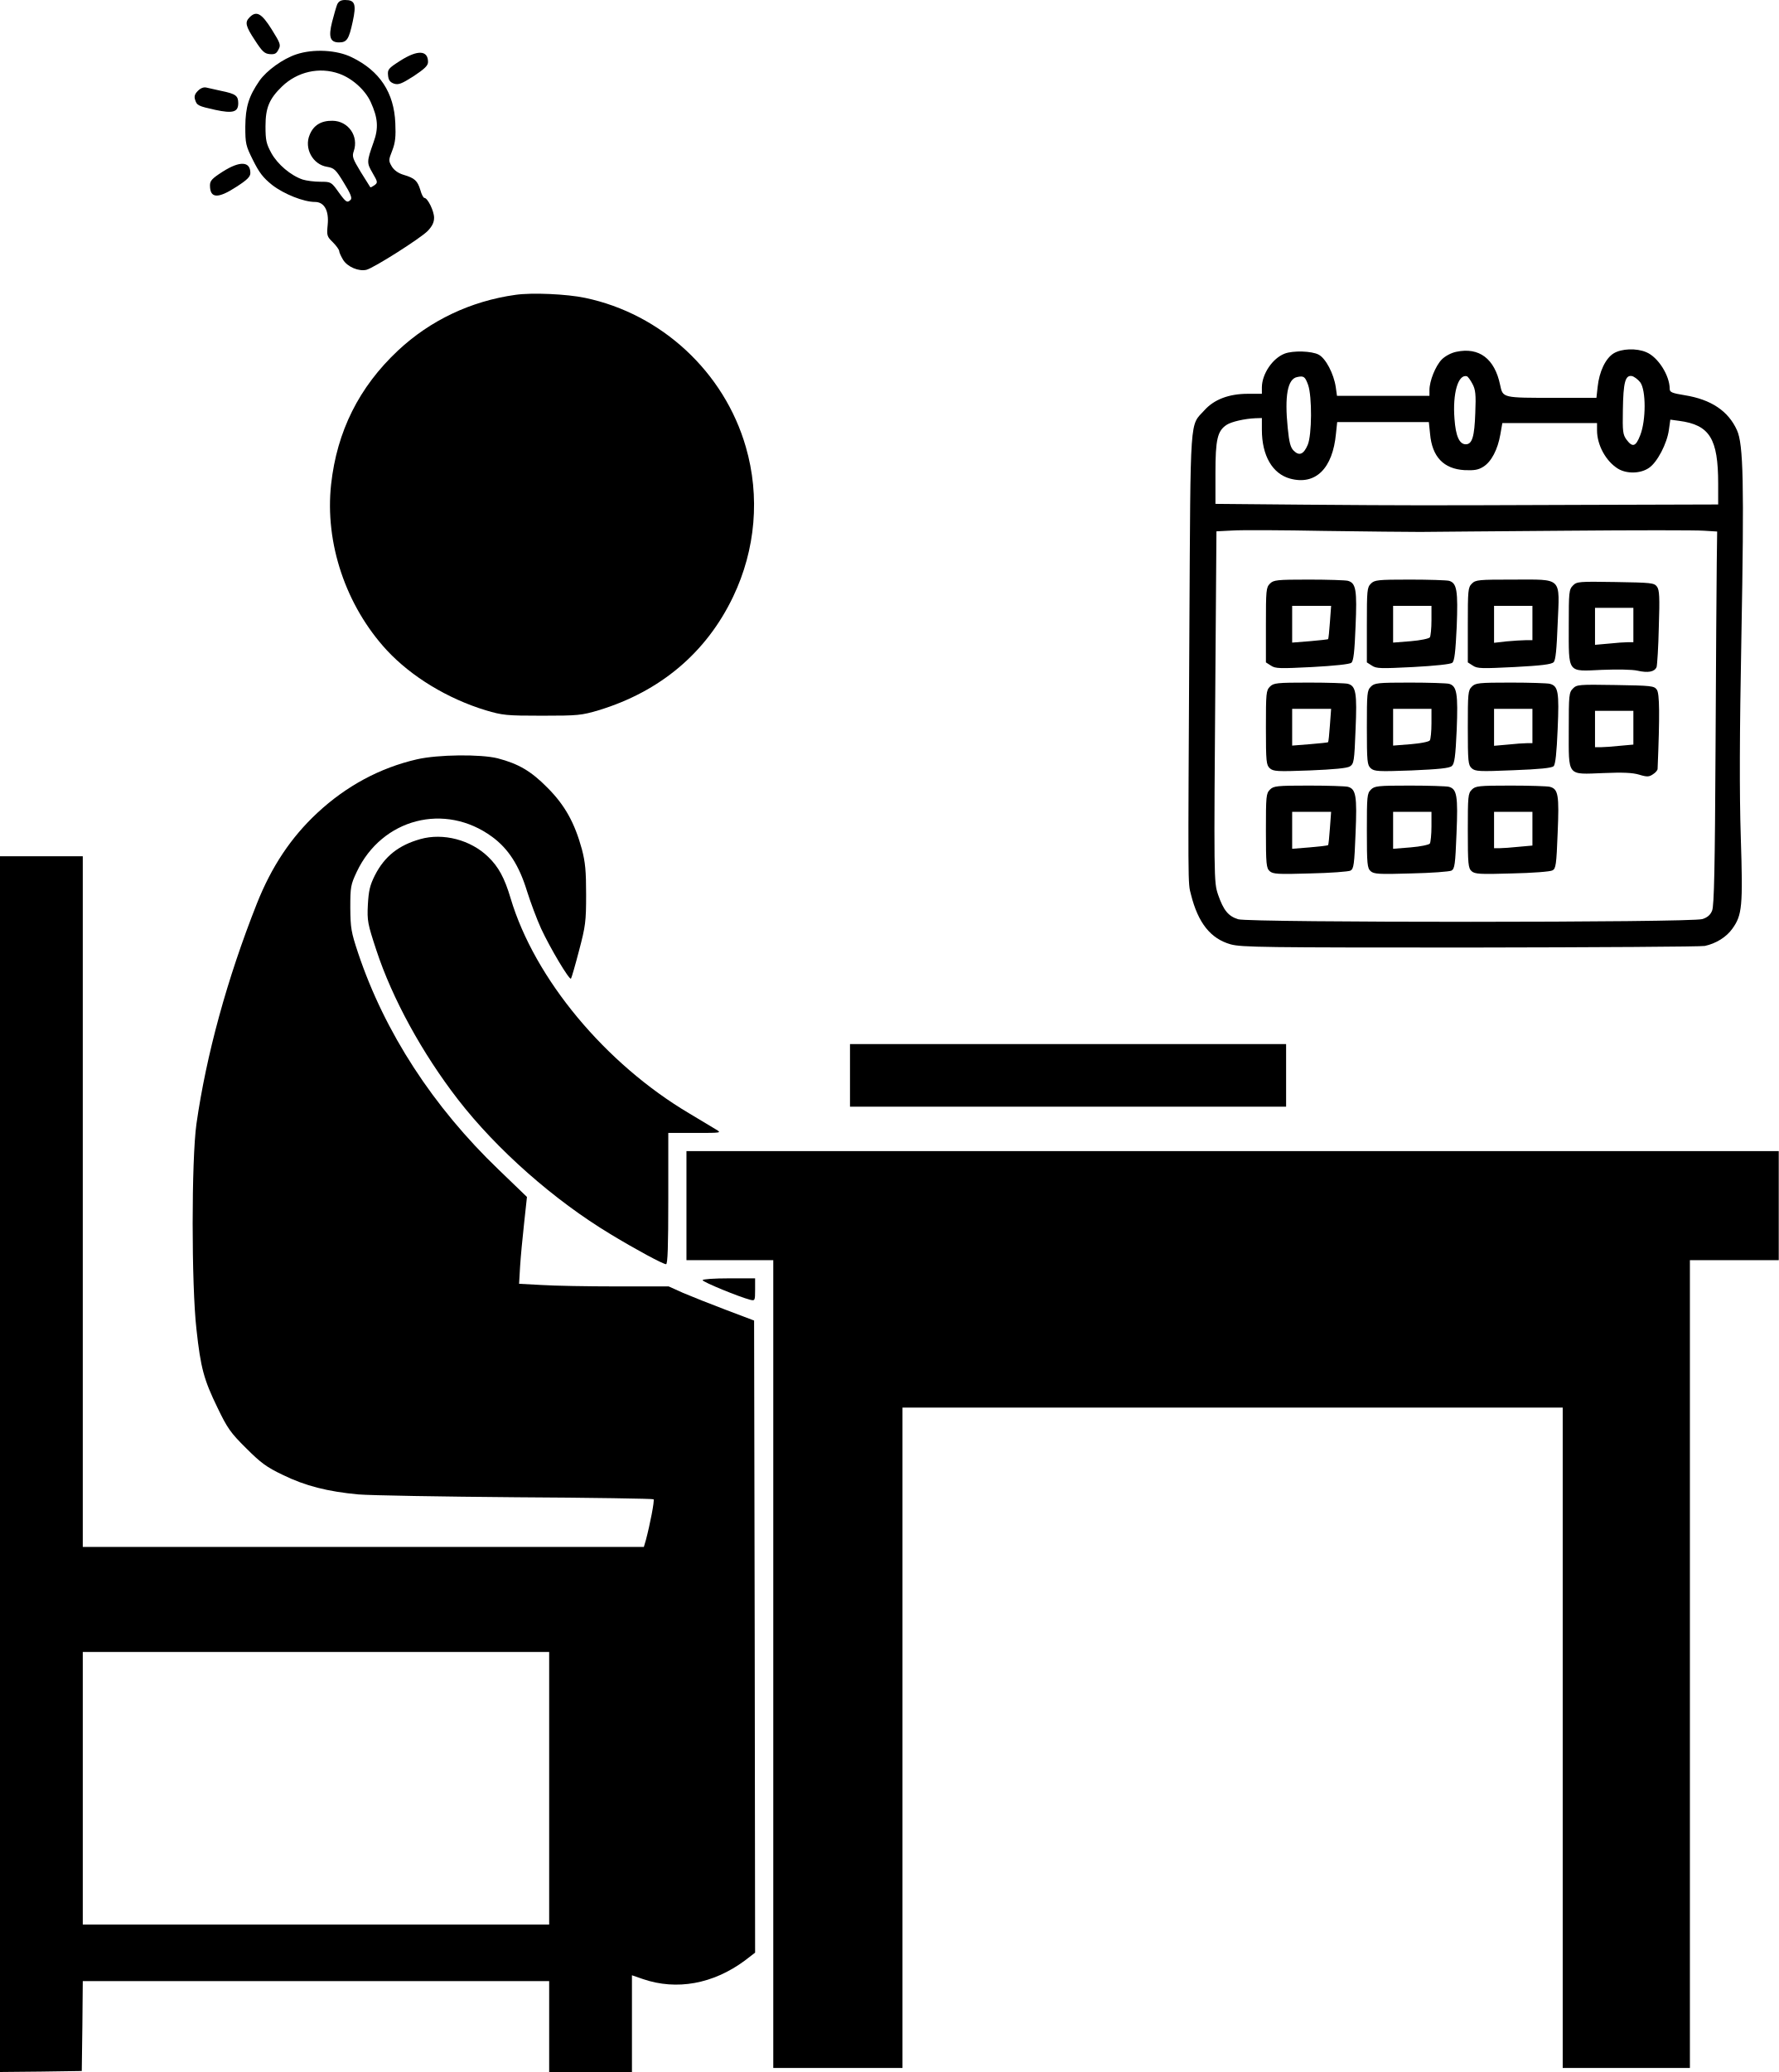
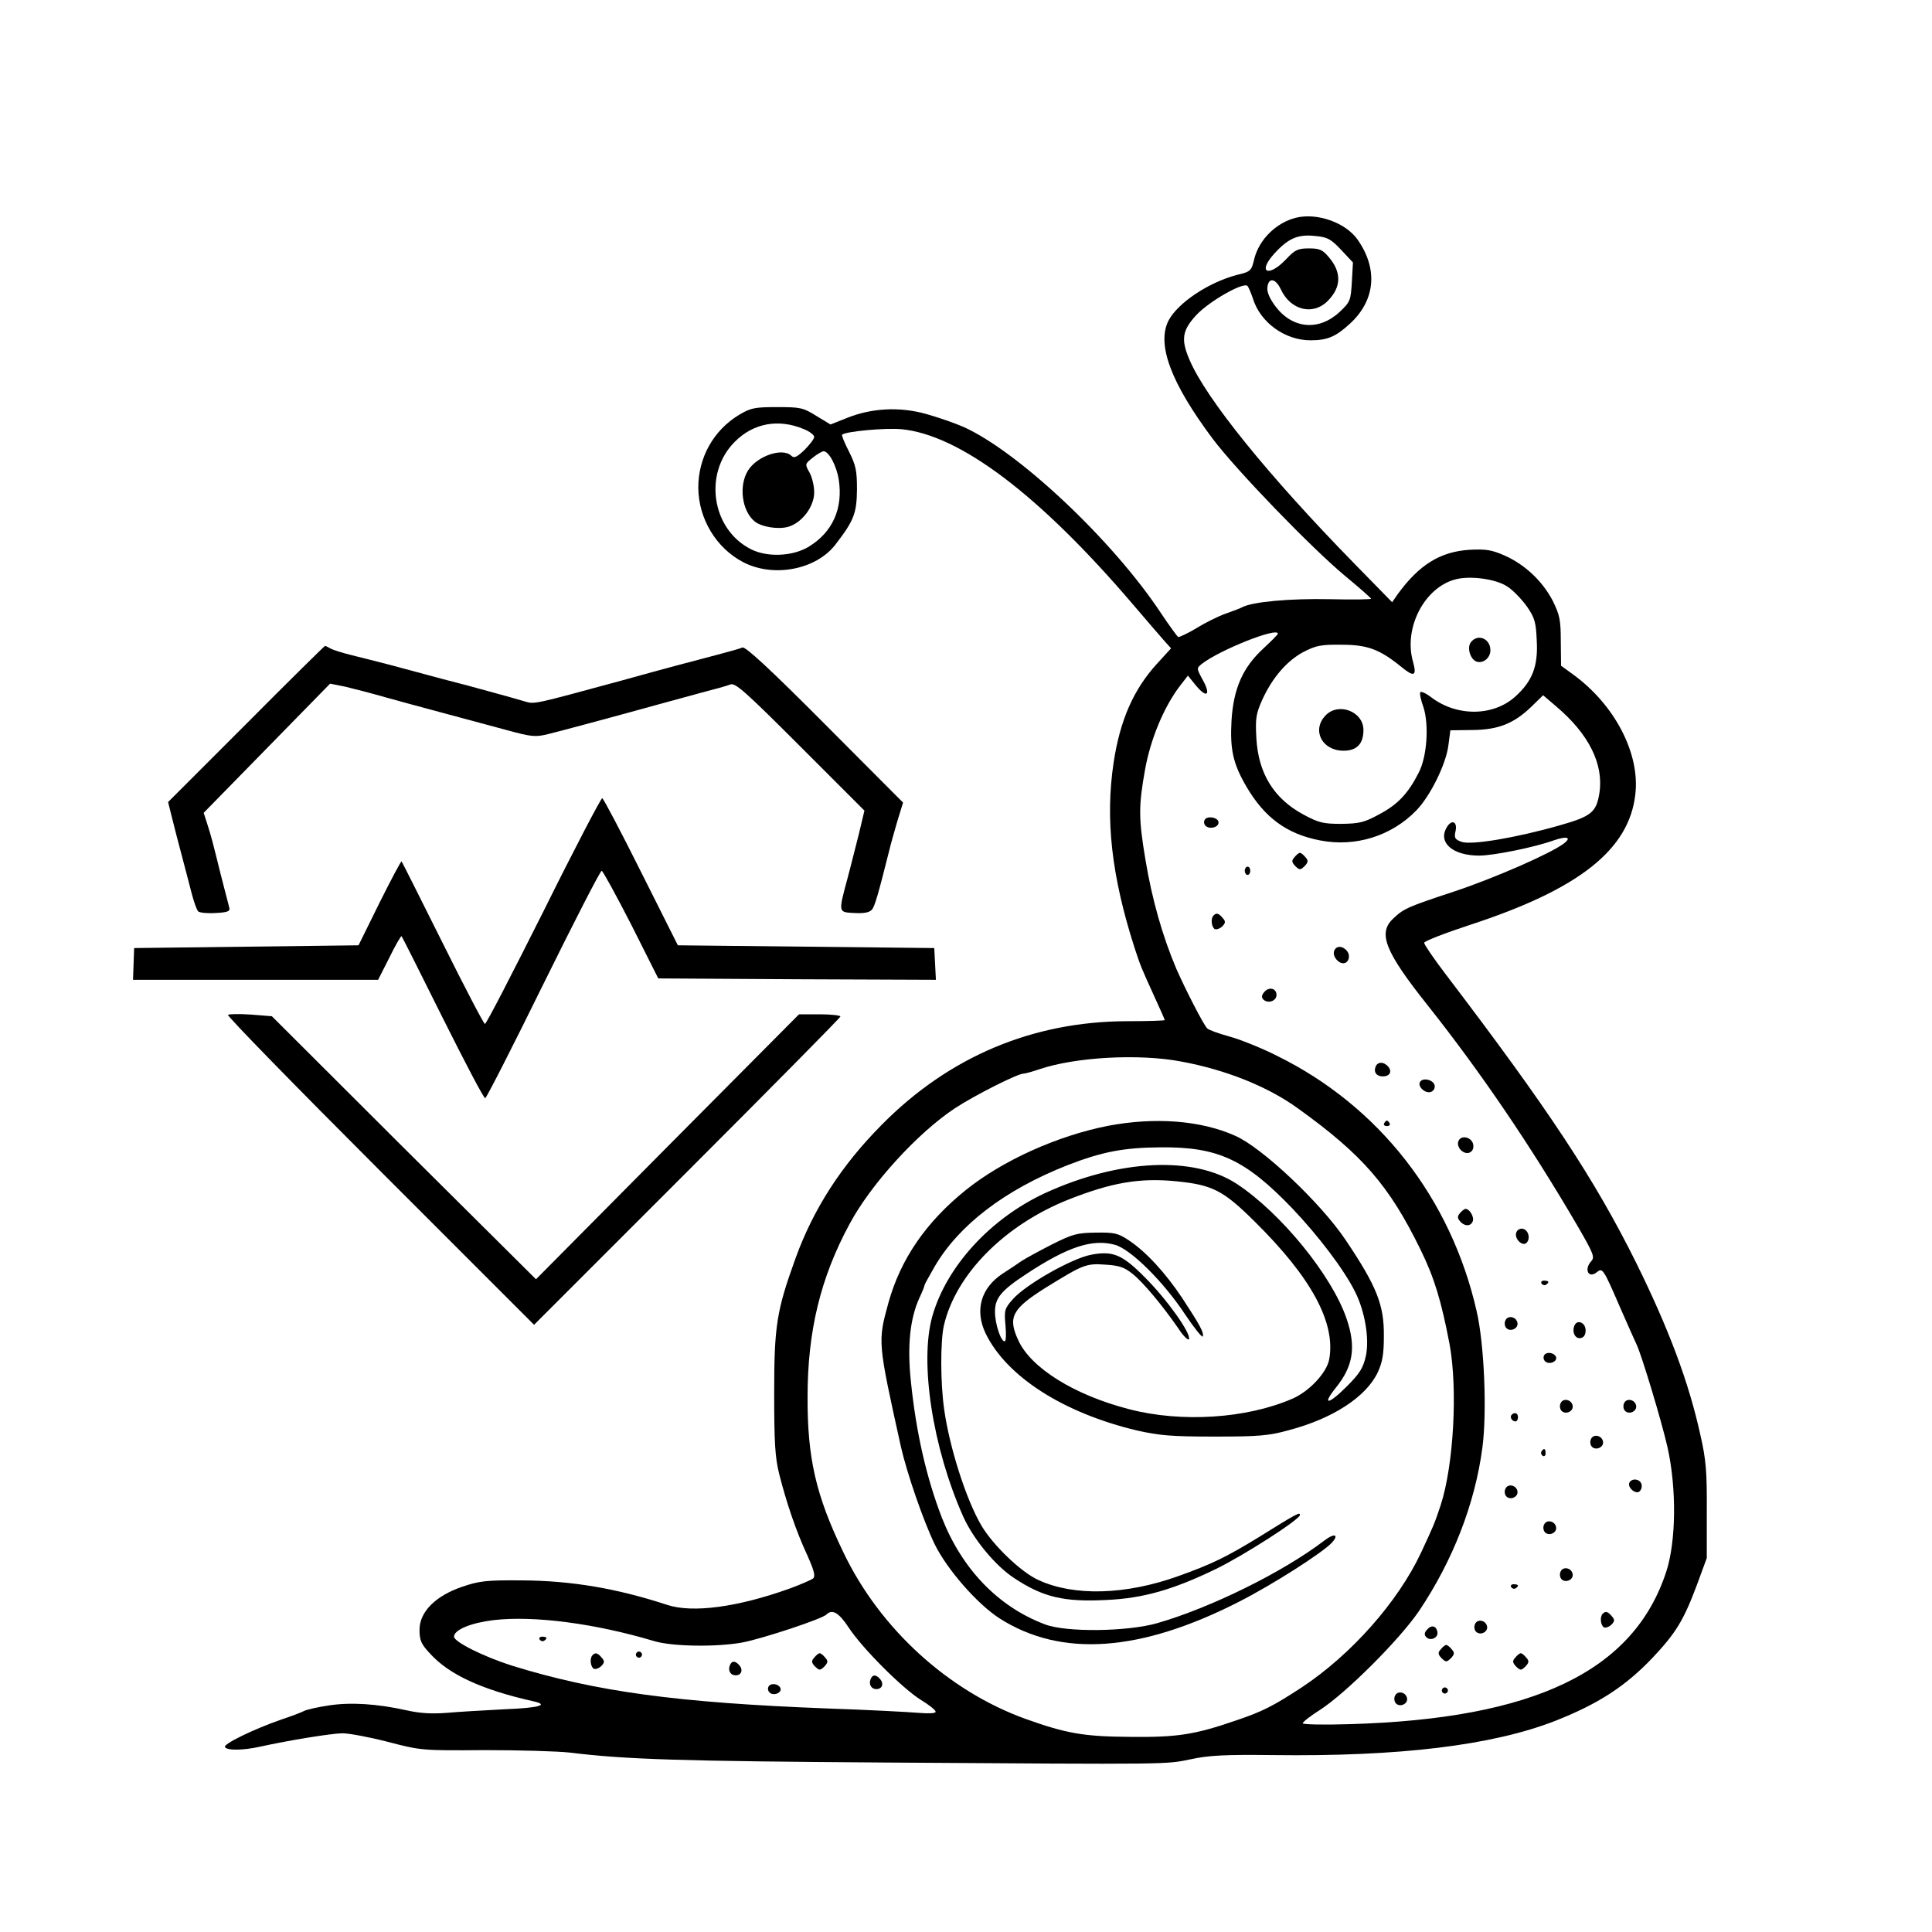
- <svg xmlns="http://www.w3.org/2000/svg" version="1.0" width="881pt" height="1026pt" viewBox="0 0 881 1026" preserveAspectRatio="xMidYMid meet">
-   <g transform="translate(0,1026) scale(0.1,-0.1)" fill="#000000" stroke="none">
-     <path d="M1670 10238 c-5 -13 -16 -51 -25 -86 -19 -75 -10 -102 34 -102 39 0 49 15 68 103 19 87 11 107 -38 107 -21 0 -32 -7 -39 -22z" />
-     <path d="M1236 10174 c-24 -24 -20 -43 27 -114 35 -54 47 -66 73 -68 24 -2 33 2 43 22 13 23 10 31 -33 100 -50 80 -76 95 -110 60z" />
-     <path d="M1468 9991 c-67 -22 -147 -80 -183 -131 -53 -77 -69 -129 -70 -226 0 -85 2 -95 38 -167 31 -62 50 -87 95 -123 58 -45 156 -84 212 -84 46 0 70 -43 63 -113 -5 -53 -4 -58 26 -87 17 -17 31 -37 31 -43 0 -7 9 -26 19 -43 22 -36 78 -59 116 -50 38 10 266 155 303 192 23 24 32 43 32 66 0 33 -32 98 -48 98 -5 0 -14 17 -20 39 -14 46 -28 59 -82 75 -27 8 -47 22 -59 41 -17 29 -17 32 2 80 15 39 18 69 15 135 -6 151 -77 259 -215 326 -74 37 -191 43 -275 15z m212 -96 c65 -23 129 -81 156 -140 36 -79 40 -129 14 -200 -34 -96 -34 -101 -5 -151 26 -45 27 -48 10 -61 -10 -7 -19 -12 -21 -10 -1 1 -22 35 -47 75 -40 66 -44 77 -35 103 26 75 -27 150 -105 151 -56 1 -94 -22 -113 -69 -29 -67 15 -148 86 -159 35 -6 43 -13 83 -79 33 -53 42 -76 34 -84 -17 -17 -23 -14 -61 39 -35 49 -37 50 -89 50 -30 0 -69 5 -88 11 -59 20 -124 75 -155 131 -25 46 -29 63 -29 133 0 92 19 136 82 197 76 73 185 98 283 63z" />
-     <path d="M1982 9959 c-58 -37 -63 -43 -60 -72 2 -24 10 -34 29 -41 22 -7 37 -2 98 37 54 36 71 52 71 70 0 59 -52 61 -138 6z" />
-     <path d="M980 9810 c-15 -15 -19 -27 -14 -43 9 -29 14 -32 100 -51 88 -19 114 -11 114 33 0 37 -13 46 -80 60 -30 7 -64 14 -76 17 -15 4 -30 -2 -44 -16z" />
-     <path d="M1103 9410 c-53 -34 -63 -45 -63 -68 0 -65 39 -67 131 -7 53 34 69 50 69 68 0 59 -52 61 -137 7z" />
-     <path d="M2553 8800 c-222 -31 -423 -127 -582 -276 -193 -181 -302 -400 -331 -662 -32 -291 73 -602 276 -822 122 -131 300 -239 489 -297 85 -25 102 -27 280 -27 179 0 195 2 280 27 306 93 534 286 666 562 112 234 134 497 63 742 -107 371 -418 659 -796 738 -90 19 -263 27 -345 15z" />
-     <path d="M7213 8518 c-25 -5 -55 -21 -72 -38 -31 -32 -61 -106 -61 -152 l0 -28 -229 0 -229 0 -6 43 c-10 67 -50 143 -85 161 -34 18 -126 21 -168 5 -60 -23 -112 -100 -113 -166 l0 -33 -70 0 c-93 0 -167 -28 -215 -82 -73 -80 -68 -8 -74 -1068 -7 -1328 -8 -1267 8 -1330 35 -140 97 -218 196 -246 54 -15 165 -16 1189 -16 621 1 1143 4 1160 8 55 12 106 43 136 85 49 68 53 110 42 454 -7 217 -6 513 3 990 14 763 10 955 -22 1025 -43 95 -128 152 -259 173 -62 10 -74 15 -74 31 0 67 -58 158 -116 182 -49 21 -123 18 -162 -6 -40 -25 -71 -90 -79 -166 l-6 -54 -202 0 c-265 0 -261 -1 -275 64 -27 130 -104 188 -217 164z m-734 -164 c20 -57 19 -248 -2 -297 -20 -47 -42 -56 -69 -29 -16 15 -23 41 -30 113 -16 158 -1 243 47 252 33 7 39 2 54 -39z m814 5 c15 -28 18 -52 14 -144 -4 -116 -15 -155 -47 -155 -32 0 -50 41 -56 126 -10 126 18 222 61 211 6 -2 18 -19 28 -38z m831 8 c29 -39 29 -188 0 -262 -22 -57 -38 -62 -68 -22 -18 25 -20 40 -18 147 2 137 12 173 44 168 11 -2 30 -16 42 -31z m-1874 -235 c0 -128 52 -218 140 -242 126 -34 211 50 227 223 l6 57 227 0 227 0 6 -58 c10 -114 67 -174 171 -180 48 -2 68 1 93 17 40 25 71 85 84 159 l10 57 235 0 234 0 0 -36 c0 -73 44 -153 104 -190 43 -26 111 -25 153 4 41 27 90 121 99 189 l7 50 44 -6 c151 -20 193 -88 193 -311 l0 -103 -672 -2 c-829 -3 -833 -3 -1375 1 l-443 4 0 153 c0 166 10 208 55 238 24 16 91 31 143 33 l32 1 0 -58z m785 -506 c55 1 379 3 720 6 341 3 649 3 685 0 l65 -4 -2 -152 c-1 -83 -4 -498 -6 -923 -3 -586 -7 -779 -17 -802 -8 -21 -23 -34 -48 -42 -54 -18 -2239 -18 -2299 -1 -49 15 -73 44 -100 122 -21 64 -21 66 -13 1127 l5 672 80 4 c44 3 249 2 455 -2 206 -3 420 -5 475 -5z" />
-     <path d="M6290 7370 c-19 -19 -20 -33 -20 -205 l0 -185 25 -16 c22 -15 45 -15 204 -7 111 6 185 14 194 21 11 9 16 53 21 180 8 181 2 215 -38 226 -11 3 -99 6 -193 6 -160 0 -175 -2 -193 -20z m297 -191 c-3 -44 -7 -82 -9 -84 -1 -1 -42 -6 -90 -10 l-88 -7 0 91 0 91 96 0 97 0 -6 -81z" />
-     <path d="M6790 7370 c-19 -19 -20 -33 -20 -205 l0 -185 25 -16 c22 -15 45 -15 204 -7 111 6 185 14 194 21 11 9 16 53 22 178 7 179 1 217 -38 228 -12 3 -100 6 -194 6 -160 0 -175 -2 -193 -20z m300 -182 c0 -40 -4 -78 -8 -84 -4 -6 -46 -15 -94 -19 l-88 -7 0 91 0 91 95 0 95 0 0 -72z" />
-     <path d="M7290 7370 c-19 -19 -20 -33 -20 -205 l0 -185 25 -16 c22 -15 45 -15 206 -7 132 7 183 13 194 24 10 10 15 62 20 190 10 235 26 219 -220 219 -172 0 -186 -1 -205 -20z m300 -195 l0 -85 -34 0 c-18 0 -61 -3 -95 -6 l-61 -7 0 92 0 91 95 0 95 0 0 -85z" />
-     <path d="M7791 7361 c-20 -20 -21 -33 -21 -199 0 -239 -9 -227 164 -219 75 3 150 2 176 -4 53 -12 85 -6 95 18 3 10 9 99 11 198 5 150 3 183 -9 200 -14 19 -29 20 -206 23 -181 3 -191 2 -210 -17z m299 -196 l0 -85 -27 0 c-16 0 -58 -3 -95 -7 l-68 -6 0 92 0 91 95 0 95 0 0 -85z" />
-     <path d="M6290 6860 c-19 -19 -20 -33 -20 -203 0 -169 2 -185 19 -201 18 -16 36 -17 198 -11 120 5 185 11 199 20 20 13 22 26 28 182 8 182 2 216 -38 227 -11 3 -99 6 -193 6 -160 0 -175 -2 -193 -20z m297 -191 c-3 -44 -7 -82 -9 -84 -1 -2 -42 -6 -90 -10 l-88 -7 0 91 0 91 96 0 97 0 -6 -81z" />
-     <path d="M6790 6860 c-19 -19 -20 -33 -20 -203 0 -169 2 -185 19 -201 18 -16 37 -17 203 -11 135 6 187 11 199 22 13 11 18 46 24 179 7 179 1 217 -38 228 -12 3 -100 6 -194 6 -160 0 -175 -2 -193 -20z m300 -182 c0 -40 -4 -78 -8 -84 -4 -7 -46 -15 -94 -19 l-88 -7 0 91 0 91 95 0 95 0 0 -72z" />
-     <path d="M7290 6860 c-19 -19 -20 -33 -20 -203 0 -169 2 -185 19 -201 18 -16 37 -17 206 -10 132 5 190 11 200 20 9 9 15 65 20 184 8 184 3 213 -39 224 -11 3 -99 6 -193 6 -160 0 -175 -2 -193 -20z m300 -195 l0 -85 -27 0 c-16 0 -58 -3 -95 -7 l-68 -6 0 92 0 91 95 0 95 0 0 -85z" />
-     <path d="M7791 6851 c-20 -20 -21 -33 -21 -204 0 -235 -11 -222 172 -215 96 4 144 2 177 -8 39 -12 49 -11 68 2 13 8 23 20 23 27 11 265 10 374 -4 392 -13 19 -28 20 -205 23 -181 3 -191 2 -210 -17z m299 -195 l0 -83 -67 -6 c-38 -4 -80 -7 -95 -7 l-28 0 0 90 0 90 95 0 95 0 0 -84z" />
-     <path d="M6290 6350 c-19 -19 -20 -33 -20 -203 0 -166 2 -186 19 -201 16 -14 39 -16 200 -11 100 2 190 9 200 14 16 9 19 30 25 184 8 186 2 220 -38 231 -11 3 -99 6 -193 6 -160 0 -175 -2 -193 -20z m297 -191 c-3 -44 -7 -82 -9 -84 -2 -2 -43 -7 -91 -11 l-87 -7 0 92 0 91 96 0 97 0 -6 -81z" />
-     <path d="M6790 6350 c-19 -19 -20 -33 -20 -203 0 -166 2 -186 19 -201 16 -14 39 -16 200 -11 100 2 190 9 200 14 16 9 19 30 25 183 8 187 2 221 -38 232 -11 3 -99 6 -193 6 -160 0 -175 -2 -193 -20z m300 -182 c0 -40 -4 -78 -8 -85 -4 -6 -46 -15 -95 -19 l-87 -7 0 92 0 91 95 0 95 0 0 -72z" />
-     <path d="M7290 6350 c-19 -19 -20 -33 -20 -203 0 -166 2 -186 19 -201 16 -14 39 -16 200 -11 100 2 190 9 200 15 17 8 20 28 26 186 8 188 3 217 -39 228 -11 3 -99 6 -193 6 -160 0 -175 -2 -193 -20z m300 -194 l0 -83 -67 -6 c-38 -4 -80 -7 -95 -7 l-28 0 0 90 0 90 95 0 95 0 0 -84z" />
-     <path d="M2065 6500 c-183 -42 -350 -132 -493 -265 -131 -122 -227 -266 -300 -450 -148 -374 -250 -748 -299 -1090 -25 -179 -25 -797 0 -1017 21 -193 37 -250 104 -388 49 -102 65 -125 142 -201 72 -72 101 -94 181 -132 112 -55 224 -83 375 -97 61 -5 413 -11 783 -14 371 -2 676 -7 679 -10 6 -5 -18 -127 -38 -202 l-10 -34 -1389 0 -1390 0 0 1710 0 1710 -205 0 -205 0 0 -3010 0 -3010 203 2 202 3 3 223 2 222 1155 0 1155 0 0 -225 0 -225 205 0 205 0 0 239 0 240 55 -19 c167 -57 347 -24 503 91 l52 40 -2 1565 -3 1565 -140 53 c-77 29 -172 67 -212 84 l-71 32 -259 0 c-142 0 -308 3 -370 7 l-112 6 5 86 c3 47 12 144 20 215 l14 129 -139 134 c-326 312 -566 682 -697 1073 -35 105 -38 124 -39 225 0 103 2 114 32 178 125 264 437 345 671 173 80 -59 133 -141 172 -268 18 -57 49 -140 70 -186 46 -99 140 -256 148 -248 3 4 21 66 40 139 32 121 35 144 35 277 0 117 -4 160 -21 225 -36 131 -84 218 -171 305 -81 82 -143 118 -246 145 -84 21 -296 19 -400 -5z m655 -5095 l0 -675 -1155 0 -1155 0 0 675 0 675 1155 0 1155 0 0 -675z" />
-     <path d="M2082 6105 c-107 -30 -177 -85 -225 -179 -25 -50 -31 -76 -35 -146 -4 -80 -1 -94 42 -225 79 -240 227 -510 404 -739 192 -248 476 -499 757 -668 122 -74 259 -148 274 -148 8 0 11 87 11 325 l0 325 133 0 c132 0 132 0 102 18 -16 10 -75 45 -130 78 -416 246 -767 667 -886 1066 -30 101 -60 156 -111 205 -86 84 -223 120 -336 88z" />
-     <path d="M4210 4935 l0 -155 1080 0 1080 0 0 155 0 155 -1080 0 -1080 0 0 -155z" />
-     <path d="M3400 4290 l0 -270 215 0 215 0 0 -2000 0 -2000 320 0 320 0 0 1635 0 1635 1635 0 1635 0 0 -1635 0 -1635 315 0 315 0 0 2000 0 2000 220 0 220 0 0 270 0 270 -2705 0 -2705 0 0 -270z" />
-     <path d="M3480 3921 c0 -9 181 -83 235 -97 24 -6 25 -5 25 50 l0 56 -130 0 c-73 0 -130 -4 -130 -9z" />
+ <svg xmlns="http://www.w3.org/2000/svg" version="1.0" width="700pt" height="700pt" viewBox="0 0 700 700" preserveAspectRatio="xMidYMid meet">
+   <g transform="translate(0,700) scale(0.1,-0.1)" fill="#000000" stroke="none">
+     <path d="M4695 6211 c-71 -18 -132 -78 -150 -147 -11 -46 -13 -48 -63 -60 -103 -27 -214 -101 -248 -165 -44 -86 8 -226 160 -429 85 -113 356 -394 481 -498 50 -41 91 -78 93 -81 1 -3 -66 -4 -149 -2 -143 3 -280 -9 -318 -29 -9 -5 -37 -15 -62 -24 -25 -9 -72 -32 -104 -52 -32 -19 -62 -33 -66 -32 -4 2 -32 41 -63 87 -173 262 -518 587 -717 675 -30 13 -90 34 -133 46 -96 27 -198 22 -289 -15 l-58 -23 -51 31 c-48 30 -58 32 -142 32 -82 0 -96 -3 -138 -28 -93 -56 -148 -155 -148 -264 1 -113 65 -219 163 -270 110 -57 264 -27 334 64 67 87 77 113 78 199 0 69 -4 88 -29 138 -16 31 -27 58 -25 61 13 12 154 25 214 20 213 -20 502 -239 840 -635 54 -63 107 -125 118 -137 l20 -22 -52 -57 c-84 -92 -133 -204 -156 -356 -31 -205 -8 -412 76 -673 22 -67 23 -69 73 -179 20 -43 36 -80 36 -82 0 -2 -62 -4 -137 -4 -341 -1 -644 -128 -888 -375 -146 -147 -248 -305 -313 -485 -68 -188 -77 -244 -77 -485 0 -180 3 -234 18 -295 26 -103 61 -207 102 -295 25 -56 30 -76 21 -84 -6 -5 -45 -22 -86 -37 -187 -67 -350 -89 -442 -59 -183 60 -348 88 -528 89 -128 1 -153 -2 -215 -23 -97 -33 -155 -91 -155 -156 0 -38 6 -52 37 -85 69 -77 188 -132 375 -174 59 -13 23 -24 -104 -29 -73 -4 -167 -9 -209 -13 -53 -4 -96 -2 -145 9 -107 24 -203 30 -282 18 -40 -6 -80 -15 -90 -20 -9 -5 -46 -19 -82 -31 -101 -35 -212 -89 -205 -100 8 -13 66 -12 125 1 114 25 259 48 300 49 25 0 99 -14 165 -31 119 -31 123 -32 350 -30 127 0 266 -4 310 -9 203 -25 404 -31 1145 -36 1047 -7 1012 -7 1105 12 64 14 123 17 295 15 460 -6 797 35 1025 124 155 61 254 125 352 228 85 90 113 136 161 264 l36 98 0 170 c1 142 -3 188 -23 275 -42 192 -115 386 -233 625 -151 304 -319 558 -693 1049 -41 54 -75 104 -75 110 0 6 75 35 166 65 395 129 576 272 599 472 18 148 -74 325 -225 435 l-44 32 -1 89 c0 77 -4 95 -29 146 -37 71 -100 131 -174 164 -48 21 -68 24 -128 21 -106 -7 -182 -54 -260 -161 l-20 -29 -136 139 c-312 319 -538 598 -598 739 -32 74 -27 107 25 163 47 50 170 120 185 105 4 -5 13 -26 20 -47 27 -86 116 -150 208 -150 62 0 92 13 145 62 91 85 100 198 25 304 -44 61 -146 97 -223 78z m164 -116 l43 -46 -4 -71 c-4 -67 -6 -72 -44 -108 -75 -70 -170 -62 -232 19 -22 29 -32 53 -30 70 4 37 30 33 49 -8 35 -75 116 -95 169 -42 50 50 52 104 4 160 -22 26 -33 31 -71 31 -41 0 -51 -5 -84 -40 -64 -67 -104 -47 -42 21 50 55 85 71 148 64 44 -4 56 -10 94 -50z m-1946 -650 c20 -8 37 -21 37 -28 0 -7 -16 -28 -35 -47 -27 -26 -38 -31 -47 -22 -32 32 -125 0 -158 -53 -34 -55 -22 -146 24 -184 24 -20 84 -30 121 -20 50 14 95 73 95 125 0 24 -8 56 -17 72 -17 30 -17 31 12 54 16 13 34 23 39 23 19 0 47 -52 55 -103 16 -104 -22 -190 -109 -243 -58 -35 -150 -39 -209 -9 -143 72 -173 275 -59 389 67 68 159 85 251 46z m2548 -570 c21 -13 52 -46 71 -72 29 -42 33 -57 36 -125 5 -92 -16 -146 -78 -202 -80 -72 -212 -73 -305 -2 -18 14 -36 22 -39 18 -3 -5 2 -28 11 -53 21 -63 14 -180 -17 -239 -38 -75 -76 -115 -142 -150 -55 -30 -72 -34 -138 -35 -67 0 -82 4 -138 34 -107 58 -163 149 -170 277 -4 73 -1 88 22 140 37 80 89 140 149 172 45 23 63 27 137 26 94 0 138 -16 217 -80 46 -38 57 -34 43 17 -36 123 41 271 154 300 54 14 147 1 187 -26z m-831 -171 c0 -3 -24 -27 -53 -54 -74 -68 -108 -145 -115 -261 -6 -105 6 -157 54 -239 66 -113 147 -172 267 -195 128 -25 259 16 349 109 51 53 108 169 116 237 l7 53 80 1 c94 1 150 23 215 86 l41 40 48 -41 c117 -99 172 -208 156 -313 -11 -70 -29 -85 -146 -118 -158 -45 -320 -72 -354 -59 -24 9 -27 14 -21 40 7 36 -17 42 -34 9 -29 -54 26 -99 119 -99 52 0 201 30 270 55 49 17 67 11 36 -12 -48 -36 -252 -125 -393 -172 -173 -57 -186 -63 -224 -99 -57 -53 -30 -120 126 -316 191 -241 372 -507 543 -800 57 -99 62 -111 48 -126 -27 -30 -9 -64 21 -39 20 16 23 13 83 -126 29 -66 56 -127 60 -135 17 -33 92 -281 113 -375 33 -149 31 -340 -5 -450 -118 -360 -478 -533 -1149 -552 -93 -3 -168 -1 -168 3 0 5 28 27 63 49 93 60 288 254 359 359 122 182 202 387 229 591 17 129 7 375 -21 495 -93 408 -353 742 -722 924 -59 30 -138 61 -175 71 -37 10 -73 23 -79 29 -13 12 -80 143 -112 216 -50 118 -88 251 -112 396 -25 150 -25 193 -1 327 20 110 68 226 127 303 l28 36 31 -38 c39 -46 53 -31 22 24 -22 41 -22 41 -2 57 64 50 275 134 275 109z m-351 -1550 c163 -30 314 -91 421 -168 237 -170 333 -281 447 -514 50 -102 75 -185 105 -342 30 -162 15 -438 -32 -583 -23 -69 -25 -73 -71 -172 -84 -179 -253 -370 -433 -489 -101 -66 -141 -87 -236 -119 -151 -52 -214 -62 -385 -60 -167 1 -231 12 -379 65 -280 101 -528 327 -660 603 -100 207 -131 342 -130 565 0 237 47 431 152 625 78 146 248 331 381 419 73 48 228 126 249 126 6 0 32 7 58 16 130 44 360 57 513 28z m-1204 -2051 c50 -76 196 -222 263 -263 28 -17 52 -36 52 -42 0 -6 -24 -7 -62 -4 -35 3 -184 11 -333 16 -543 21 -836 61 -1140 155 -101 32 -210 86 -210 105 0 25 61 50 143 60 147 17 368 -12 582 -76 67 -20 227 -22 320 -5 73 14 288 85 304 101 21 21 45 8 81 -47z" />
+     <path d="M5330 4674 c-17 -20 -2 -67 23 -72 24 -5 47 16 47 42 0 42 -45 61 -70 30z" />
+     <path d="M4802 4407 c-50 -53 -12 -127 66 -127 48 0 72 25 72 75 0 68 -92 102 -138 52z" />
+     <path d="M4365 4030 c-4 -7 -3 -16 3 -22 14 -14 47 -6 47 12 0 18 -40 26 -50 10z" />
+     <path d="M4690 3894 c-11 -12 -10 -18 3 -32 16 -15 18 -15 34 0 13 14 14 20 3 32 -7 9 -16 16 -20 16 -4 0 -13 -7 -20 -16z" />
+     <path d="M4510 3845 c0 -8 5 -15 10 -15 6 0 10 7 10 15 0 8 -4 15 -10 15 -5 0 -10 -7 -10 -15z" />
+     <path d="M4397 3683 c-11 -10 -8 -41 4 -49 6 -3 18 1 27 9 13 13 13 19 2 31 -14 17 -23 20 -33 9z" />
+     <path d="M4834 3555 c-7 -18 13 -45 33 -45 19 0 28 27 13 45 -16 19 -39 19 -46 0z" />
+     <path d="M4580 3405 c-9 -11 -10 -19 -3 -26 17 -17 48 -6 48 16 0 25 -28 31 -45 10z" />
+     <path d="M4984 3135 c-8 -20 4 -35 26 -35 25 0 35 17 20 35 -16 19 -39 19 -46 0z" />
+     <path d="M5145 3080 c-10 -17 20 -44 40 -36 9 3 15 14 13 23 -4 21 -43 30 -53 13z" />
+     <path d="M5015 2930 c-3 -5 1 -10 10 -10 9 0 13 5 10 10 -3 6 -8 10 -10 10 -2 0 -7 -4 -10 -10z" />
+     <path d="M5284 2865 c-4 -9 0 -23 9 -32 21 -21 49 -9 45 19 -4 28 -45 38 -54 13z" />
+     <path d="M5290 2605 c-10 -12 -10 -18 0 -30 16 -19 39 -19 46 0 6 15 -11 45 -26 45 -4 0 -13 -7 -20 -15z" />
+     <path d="M5494 2535 c-9 -22 22 -53 37 -38 15 15 7 47 -14 51 -9 2 -20 -4 -23 -13z" />
+     <path d="M5585 2350 c4 -6 11 -8 16 -5 14 9 11 15 -7 15 -8 0 -12 -5 -9 -10z" />
+     <path d="M5454 2215 c-4 -9 -2 -21 4 -27 15 -15 44 -1 40 19 -4 23 -36 29 -44 8z" />
+     <path d="M5704 2196 c-9 -24 4 -48 23 -44 12 2 18 12 18 28 0 29 -32 41 -41 16z" />
+     <path d="M5595 2090 c-4 -7 -3 -16 3 -22 14 -14 45 -2 40 15 -6 16 -34 21 -43 7z" />
+     <path d="M5654 1915 c-4 -9 -2 -21 4 -27 15 -15 44 -1 40 19 -4 23 -36 29 -44 8z" />
+     <path d="M5884 1915 c-4 -9 -2 -21 4 -27 15 -15 44 -1 40 19 -4 23 -36 29 -44 8z" />
+     <path d="M5477 1874 c-8 -8 1 -24 14 -24 5 0 9 7 9 15 0 15 -12 20 -23 9z" />
+     <path d="M5764 1785 c-4 -9 -2 -21 4 -27 15 -15 44 -1 40 19 -4 23 -36 29 -44 8z" />
+     <path d="M5585 1741 c-3 -5 -1 -12 5 -16 5 -3 10 1 10 9 0 18 -6 21 -15 7z" />
+     <path d="M5904 1629 c-10 -17 23 -46 37 -32 7 7 9 19 6 27 -7 18 -33 21 -43 5z" />
+     <path d="M5454 1605 c-4 -9 -2 -21 4 -27 15 -15 44 -1 40 19 -4 23 -36 29 -44 8z" />
+     <path d="M5594 1475 c-4 -9 -2 -21 4 -27 15 -15 44 -1 40 19 -4 23 -36 29 -44 8z" />
+     <path d="M5654 1305 c-4 -9 -2 -21 4 -27 15 -15 44 -1 40 19 -4 23 -36 29 -44 8z" />
+     <path d="M5475 1250 c4 -6 11 -8 16 -5 14 9 11 15 -7 15 -8 0 -12 -5 -9 -10z" />
+     <path d="M5807 1153 c-11 -10 -8 -41 4 -49 6 -3 18 1 27 9 13 13 13 19 2 31 -14 17 -23 20 -33 9z" />
+     <path d="M5344 1115 c-4 -9 -2 -21 4 -27 15 -15 44 -1 40 19 -4 23 -36 29 -44 8z" />
+     <path d="M5170 1095 c-10 -11 -10 -19 -2 -27 15 -15 44 -2 40 19 -4 23 -22 27 -38 8z" />
+     <path d="M5220 1024 c-11 -12 -10 -18 3 -32 16 -15 18 -15 34 0 13 14 14 20 3 32 -7 9 -16 16 -20 16 -4 0 -13 -7 -20 -16z" />
+     <path d="M5490 994 c-11 -12 -10 -18 3 -32 16 -15 18 -15 34 0 13 14 14 20 3 32 -7 9 -16 16 -20 16 -4 0 -13 -7 -20 -16z" />
+     <path d="M5226 881 c-4 -5 -2 -12 3 -15 5 -4 12 -2 15 3 4 5 2 12 -3 15 -5 4 -12 2 -15 -3z" />
+     <path d="M5054 855 c-4 -9 -2 -21 4 -27 15 -15 44 -1 40 19 -4 23 -36 29 -44 8z" />
+     <path d="M4015 2921 c-184 -36 -383 -126 -516 -233 -144 -116 -236 -250 -280 -408 -39 -142 -39 -141 45 -521 22 -97 82 -271 123 -355 45 -91 154 -216 235 -268 223 -142 509 -122 866 60 124 63 305 179 338 215 27 30 8 35 -28 7 -151 -115 -411 -243 -605 -299 -108 -31 -332 -34 -408 -4 -169 64 -299 200 -372 385 -56 145 -94 309 -113 498 -13 126 -3 224 31 299 11 23 19 44 19 47 0 3 17 33 37 68 88 150 254 277 480 366 126 49 204 64 338 65 208 2 307 -44 477 -221 95 -100 187 -221 227 -301 36 -70 53 -170 40 -233 -10 -44 -21 -63 -70 -112 -66 -66 -91 -69 -39 -4 63 78 74 147 39 250 -53 156 -237 382 -397 488 -156 103 -428 90 -696 -33 -198 -92 -357 -266 -408 -446 -47 -166 1 -477 112 -726 37 -82 117 -179 185 -223 104 -69 180 -87 334 -79 133 6 241 37 396 112 101 49 305 180 305 196 0 11 -9 7 -150 -81 -118 -72 -169 -97 -292 -141 -190 -68 -377 -73 -505 -14 -63 28 -166 127 -208 199 -55 94 -115 283 -134 419 -14 97 -14 248 -1 305 43 185 220 364 452 456 157 62 258 79 390 66 131 -13 170 -33 283 -145 207 -204 295 -368 271 -500 -9 -49 -73 -117 -134 -143 -166 -72 -401 -87 -590 -38 -199 51 -358 150 -403 251 -38 82 -22 113 99 189 136 84 147 89 216 84 50 -3 69 -9 99 -33 39 -31 109 -115 167 -199 18 -28 36 -44 38 -38 7 22 -80 144 -159 223 -82 83 -116 98 -195 83 -70 -13 -238 -108 -285 -162 -29 -33 -31 -39 -26 -94 3 -32 2 -58 -3 -58 -14 0 -35 64 -35 107 0 50 22 77 115 138 149 98 238 127 319 105 57 -15 177 -134 256 -254 33 -49 61 -84 63 -78 4 14 -9 39 -74 138 -62 93 -132 169 -194 210 -39 26 -52 29 -119 28 -69 -1 -84 -5 -160 -43 -47 -24 -96 -51 -110 -60 -14 -10 -45 -31 -69 -46 -78 -52 -101 -132 -61 -216 76 -157 283 -289 549 -352 80 -18 124 -22 280 -22 160 0 197 3 269 23 160 42 281 121 323 210 17 37 22 66 22 132 1 112 -26 180 -139 348 -90 134 -303 335 -400 377 -125 56 -291 68 -460 36z" />
+     <path d="M1955 1060 c4 -6 11 -8 16 -5 14 9 11 15 -7 15 -8 0 -12 -5 -9 -10z" />
+     <path d="M2306 1011 c-4 -5 -2 -12 3 -15 5 -4 12 -2 15 3 4 5 2 12 -3 15 -5 4 -12 2 -15 -3z" />
+     <path d="M2147 1003 c-11 -10 -8 -41 4 -49 6 -3 18 1 27 9 13 13 13 19 2 31 -14 17 -23 20 -33 9z" />
+     <path d="M2950 994 c-11 -12 -10 -18 3 -32 16 -15 18 -15 34 0 13 14 14 20 3 32 -7 9 -16 16 -20 16 -4 0 -13 -7 -20 -16z" />
+     <path d="M2644 965 c-7 -18 3 -35 21 -35 21 0 28 19 15 35 -16 19 -29 19 -36 0z" />
+     <path d="M3154 915 c-7 -18 3 -35 21 -35 21 0 28 19 15 35 -16 19 -29 19 -36 0z" />
+     <path d="M2785 890 c-4 -7 -3 -16 3 -22 14 -14 45 -2 40 15 -6 16 -34 21 -43 7z" />
+     <path d="M892 4377 l-283 -283 15 -60 c8 -32 24 -95 36 -139 12 -44 27 -104 35 -134 8 -30 18 -58 23 -63 5 -5 33 -8 63 -6 42 2 53 6 50 18 -2 8 -10 40 -18 70 -8 30 -21 82 -29 115 -8 33 -21 83 -30 110 l-16 50 229 234 229 234 55 -11 c30 -7 95 -24 144 -38 50 -14 124 -34 165 -45 89 -24 141 -38 275 -74 91 -25 105 -26 150 -15 45 11 224 59 405 109 36 10 103 28 150 41 47 12 94 25 106 30 18 7 52 -23 254 -225 l232 -232 -20 -84 c-12 -46 -30 -120 -42 -164 -33 -123 -33 -120 26 -123 35 -2 54 2 63 12 11 13 24 60 62 211 5 22 19 71 30 109 l21 68 -283 284 c-199 200 -288 282 -299 278 -8 -4 -49 -15 -90 -26 -133 -35 -172 -45 -345 -93 -328 -89 -317 -87 -355 -76 -50 15 -147 41 -205 57 -47 12 -101 26 -282 75 -43 11 -105 27 -138 35 -33 8 -68 19 -77 24 -10 6 -19 10 -20 10 -2 0 -131 -127 -286 -283z" />
+     <path d="M1970 3700 c-113 -225 -208 -410 -213 -410 -4 0 -73 132 -153 293 -80 160 -147 294 -149 296 -2 2 -38 -66 -80 -150 l-76 -154 -406 -5 -407 -5 -2 -57 -2 -58 444 0 444 0 41 81 c22 45 42 79 44 77 2 -2 69 -135 149 -296 80 -160 149 -292 154 -291 4 0 99 186 210 412 112 227 207 412 212 412 4 0 52 -88 107 -195 l98 -195 503 -3 503 -2 -3 57 -3 58 -465 5 -464 5 -133 265 c-73 146 -136 266 -141 268 -4 1 -100 -182 -212 -408z" />
+     <path d="M826 3323 c-4 -4 244 -258 551 -565 l558 -558 555 555 c305 305 555 558 555 562 0 4 -34 8 -75 8 l-75 0 -477 -480 -476 -480 -479 476 -478 477 -76 6 c-42 3 -79 2 -83 -1z" />
  </g>
</svg>
